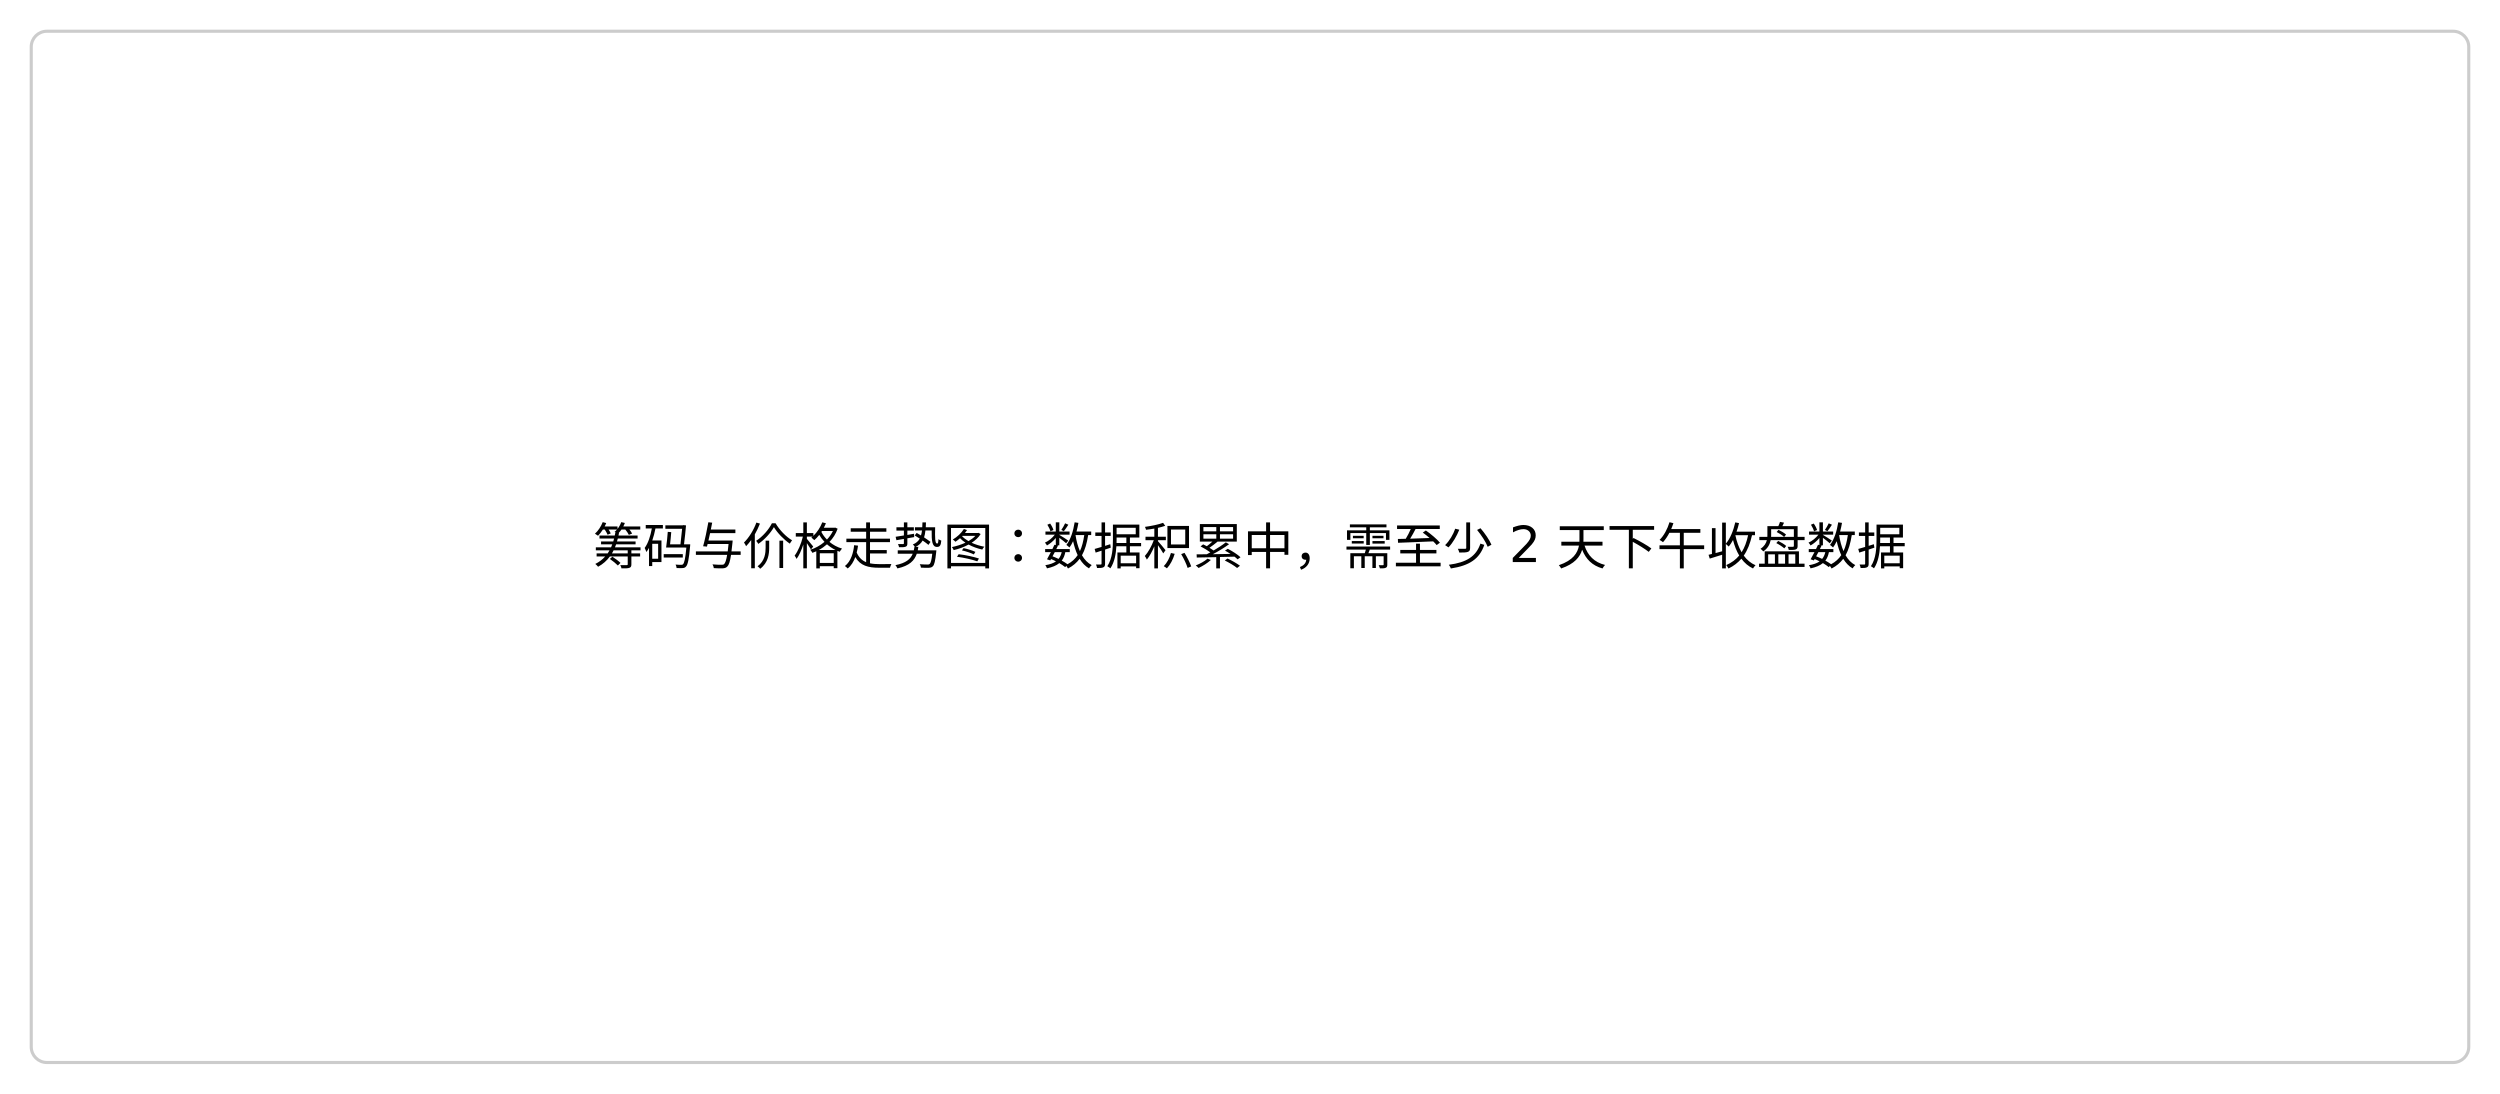
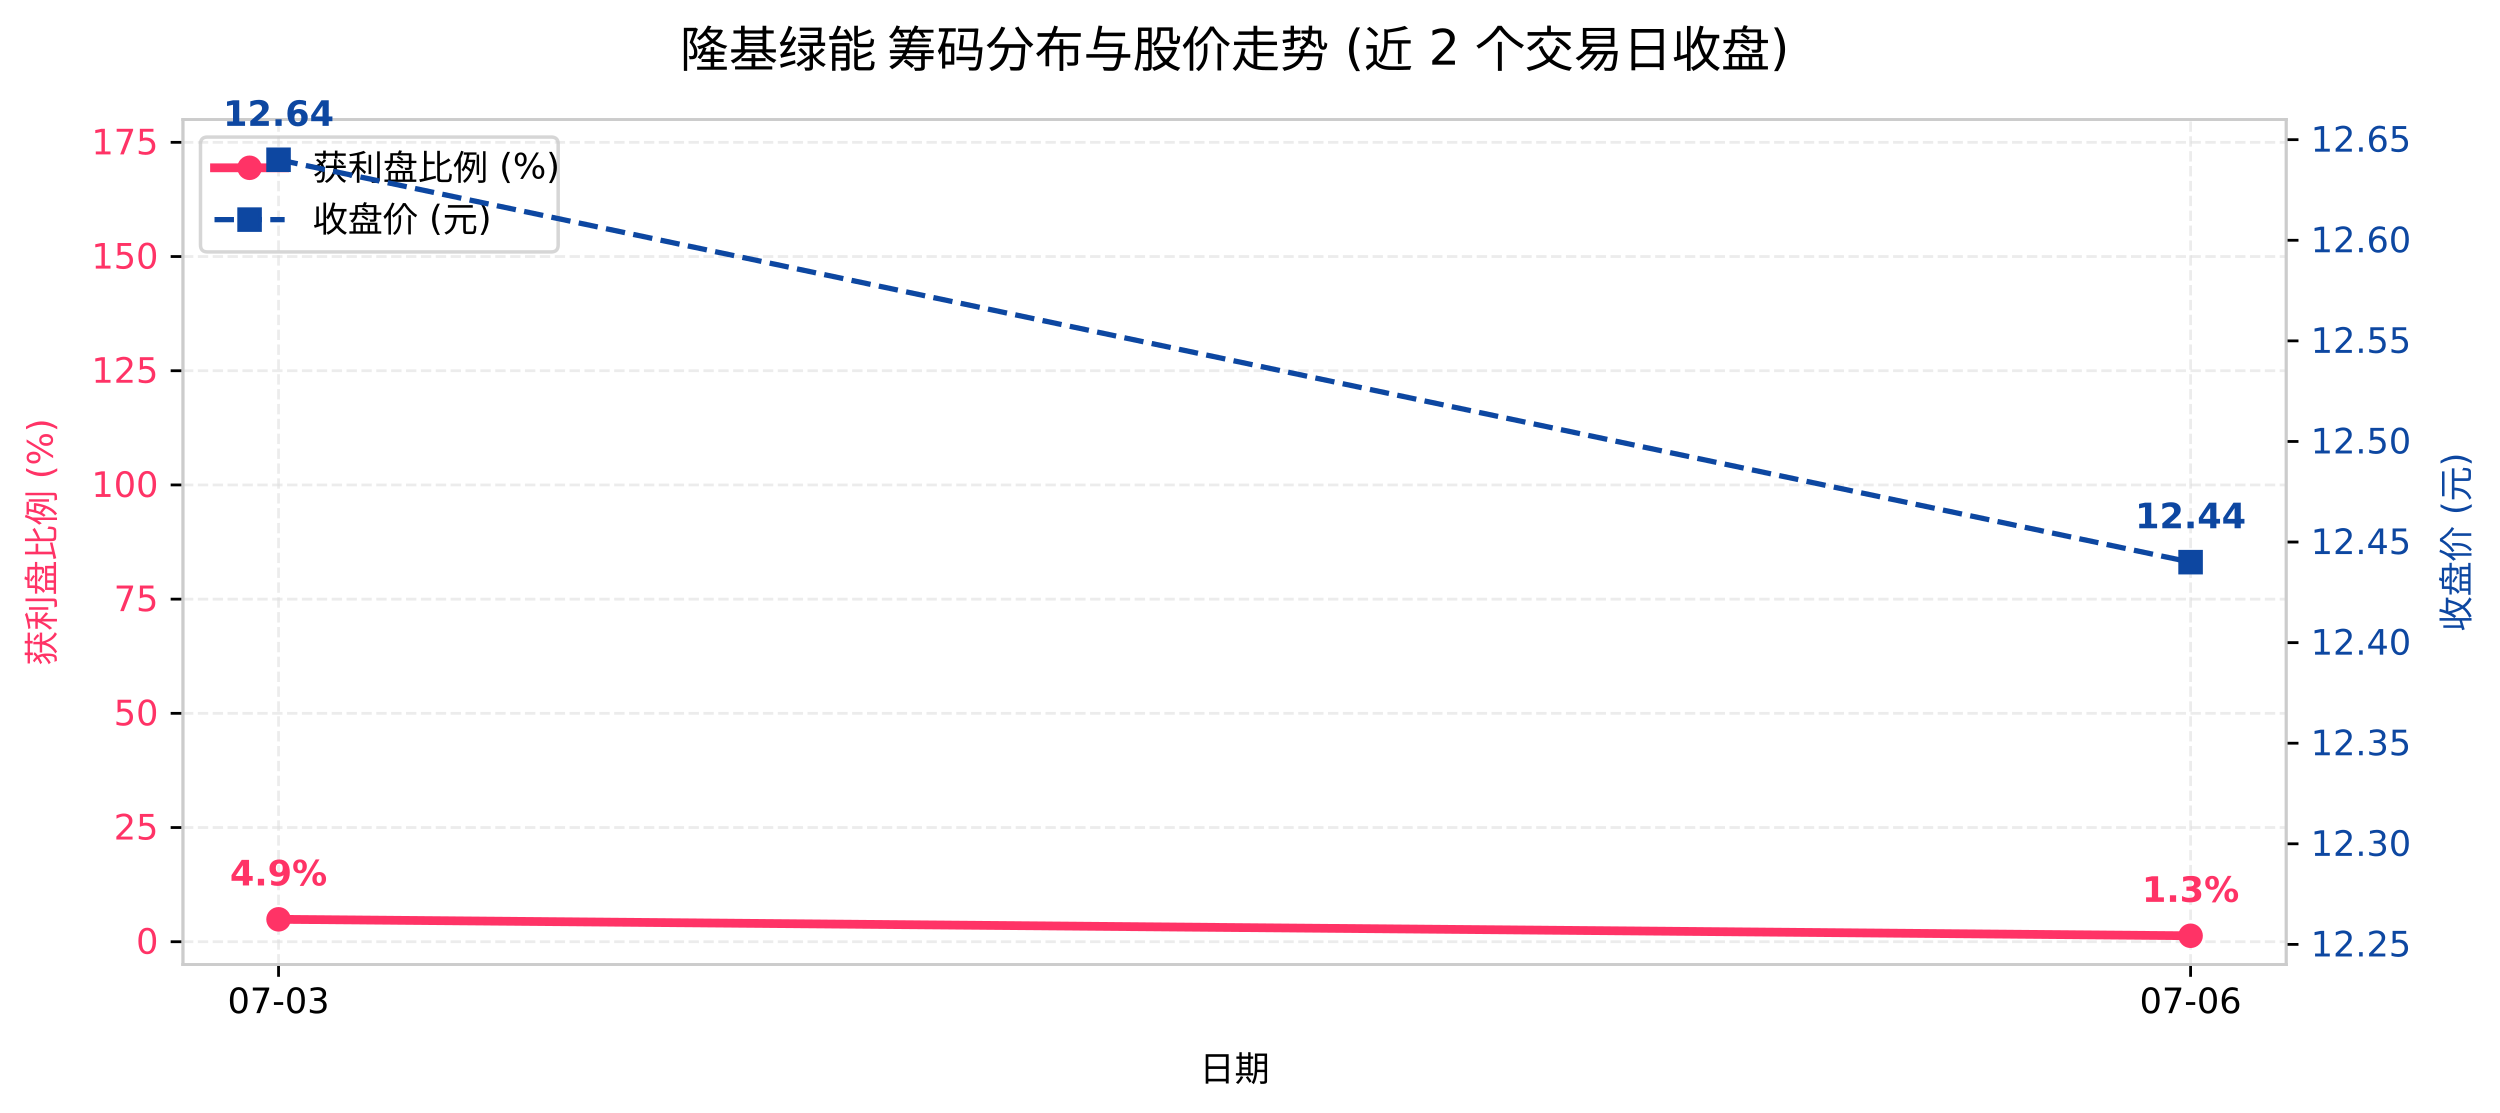
- <svg xmlns="http://www.w3.org/2000/svg" width="800" height="350" viewBox="0 0 800 350">
-   <rect width="100%" height="100%" fill="none" />
-   <rect x="10" y="10" width="780" height="330" rx="5" fill="none" stroke="#cccccc" stroke-width="1" />
-   <text x="400" y="175" fill="#000000" font-family="DejaVu Sans, Arial, sans-serif" font-size="16" text-anchor="middle" dominant-baseline="middle">
-     筹码与价格走势图：数据积累中，需至少 2 天下午收盘数据
-   </text>
+ <svg xmlns="http://www.w3.org/2000/svg" xmlns:xlink="http://www.w3.org/1999/xlink" width="712.815pt" height="317.148pt" viewBox="0 0 712.815 317.148" version="1.1">
+   <defs>
+     <style type="text/css">*{stroke-linejoin: round; stroke-linecap: butt}</style>
+   </defs>
+   <g id="figure_1">
+     <g id="patch_1">
+       <path d="M 0 317.148  L 712.815 317.148  L 712.815 0  L 0 0  L 0 317.148  z " style="fill: none" />
+     </g>
+     <g id="axes_1">
+       <g id="patch_2">
+         <path d="M 52.163 275.017  L 651.852 275.017  L 651.852 34.08  L 52.163 34.08  L 52.163 275.017  z " style="fill: none" />
+       </g>
+       <g id="matplotlib.axis_1">
+         <g id="xtick_1">
+           <g id="line2d_1">
+             <path d="M 79.421 275.017  L 79.421 34.08  " clip-path="url(#p18800785d6)" style="fill: none; stroke-dasharray: 2.96,1.28; stroke-dashoffset: 0; stroke: #e0e0e0; stroke-opacity: 0.6; stroke-width: 0.8" />
+           </g>
+           <g id="line2d_2">
+             <defs>
+               <path id="m1ce5fc8f3d" d="M 0 0  L 0 3.5  " style="stroke: #000000; stroke-width: 0.8" />
+             </defs>
+             <g>
+               <use xlink:href="#m1ce5fc8f3d" x="79.421" y="275.017" style="stroke: #000000; stroke-width: 0.8" />
+             </g>
+           </g>
+           <g id="text_1">
+             <text style="font: 10px 'WenQuanYi Zen Hei', 'DejaVu Sans', 'Arial', sans-serif; text-anchor: middle" x="79.421" y="288.873" transform="rotate(-0 79.42114 288.8728)">07-03</text>
+           </g>
+         </g>
+         <g id="xtick_2">
+           <g id="line2d_3">
+             <path d="M 624.594 275.017  L 624.594 34.08  " clip-path="url(#p18800785d6)" style="fill: none; stroke-dasharray: 2.96,1.28; stroke-dashoffset: 0; stroke: #e0e0e0; stroke-opacity: 0.6; stroke-width: 0.8" />
+           </g>
+           <g id="line2d_4">
+             <g>
+               <use xlink:href="#m1ce5fc8f3d" x="624.594" y="275.017" style="stroke: #000000; stroke-width: 0.8" />
+             </g>
+           </g>
+           <g id="text_2">
+             <text style="font: 10px 'WenQuanYi Zen Hei', 'DejaVu Sans', 'Arial', sans-serif; text-anchor: middle" x="624.594" y="288.873" transform="rotate(-0 624.5939 288.8728)">07-06</text>
+           </g>
+         </g>
+         <g id="text_3">
+           <text style="font: 10px 'WenQuanYi Zen Hei', 'DejaVu Sans', 'Arial', sans-serif; text-anchor: middle" x="352.007" y="308.287" transform="rotate(-0 352.0075 308.2869)">日期</text>
+         </g>
+       </g>
+       <g id="matplotlib.axis_2">
+         <g id="ytick_1">
+           <g id="line2d_5">
+             <path d="M 52.163 268.505  L 651.852 268.505  " clip-path="url(#p18800785d6)" style="fill: none; stroke-dasharray: 2.96,1.28; stroke-dashoffset: 0; stroke: #e0e0e0; stroke-opacity: 0.6; stroke-width: 0.8" />
+           </g>
+           <g id="line2d_6">
+             <defs>
+               <path id="m8f1f4d78f1" d="M 0 0  L -3.5 0  " style="stroke: #000000; stroke-width: 0.8" />
+             </defs>
+             <g>
+               <use xlink:href="#m8f1f4d78f1" x="52.163" y="268.505" style="stroke: #000000; stroke-width: 0.8" />
+             </g>
+           </g>
+           <g id="text_4">
+             <text style="fill: #ff3366; font: 10px 'WenQuanYi Zen Hei', 'DejaVu Sans', 'Arial', sans-serif; text-anchor: end" x="45.163" y="271.933" transform="rotate(-0 45.1625 271.9329)">0</text>
+           </g>
+         </g>
+         <g id="ytick_2">
+           <g id="line2d_7">
+             <path d="M 52.163 235.946  L 651.852 235.946  " clip-path="url(#p18800785d6)" style="fill: none; stroke-dasharray: 2.96,1.28; stroke-dashoffset: 0; stroke: #e0e0e0; stroke-opacity: 0.6; stroke-width: 0.8" />
+           </g>
+           <g id="line2d_8">
+             <g>
+               <use xlink:href="#m8f1f4d78f1" x="52.163" y="235.946" style="stroke: #000000; stroke-width: 0.8" />
+             </g>
+           </g>
+           <g id="text_5">
+             <text style="fill: #ff3366; font: 10px 'WenQuanYi Zen Hei', 'DejaVu Sans', 'Arial', sans-serif; text-anchor: end" x="45.163" y="239.374" transform="rotate(-0 45.1625 239.3739)">25</text>
+           </g>
+         </g>
+         <g id="ytick_3">
+           <g id="line2d_9">
+             <path d="M 52.163 203.387  L 651.852 203.387  " clip-path="url(#p18800785d6)" style="fill: none; stroke-dasharray: 2.96,1.28; stroke-dashoffset: 0; stroke: #e0e0e0; stroke-opacity: 0.6; stroke-width: 0.8" />
+           </g>
+           <g id="line2d_10">
+             <g>
+               <use xlink:href="#m8f1f4d78f1" x="52.163" y="203.387" style="stroke: #000000; stroke-width: 0.8" />
+             </g>
+           </g>
+           <g id="text_6">
+             <text style="fill: #ff3366; font: 10px 'WenQuanYi Zen Hei', 'DejaVu Sans', 'Arial', sans-serif; text-anchor: end" x="45.163" y="206.815" transform="rotate(-0 45.1625 206.815)">50</text>
+           </g>
+         </g>
+         <g id="ytick_4">
+           <g id="line2d_11">
+             <path d="M 52.163 170.828  L 651.852 170.828  " clip-path="url(#p18800785d6)" style="fill: none; stroke-dasharray: 2.96,1.28; stroke-dashoffset: 0; stroke: #e0e0e0; stroke-opacity: 0.6; stroke-width: 0.8" />
+           </g>
+           <g id="line2d_12">
+             <g>
+               <use xlink:href="#m8f1f4d78f1" x="52.163" y="170.828" style="stroke: #000000; stroke-width: 0.8" />
+             </g>
+           </g>
+           <g id="text_7">
+             <text style="fill: #ff3366; font: 10px 'WenQuanYi Zen Hei', 'DejaVu Sans', 'Arial', sans-serif; text-anchor: end" x="45.163" y="174.256" transform="rotate(-0 45.1625 174.256)">75</text>
+           </g>
+         </g>
+         <g id="ytick_5">
+           <g id="line2d_13">
+             <path d="M 52.163 138.269  L 651.852 138.269  " clip-path="url(#p18800785d6)" style="fill: none; stroke-dasharray: 2.96,1.28; stroke-dashoffset: 0; stroke: #e0e0e0; stroke-opacity: 0.6; stroke-width: 0.8" />
+           </g>
+           <g id="line2d_14">
+             <g>
+               <use xlink:href="#m8f1f4d78f1" x="52.163" y="138.269" style="stroke: #000000; stroke-width: 0.8" />
+             </g>
+           </g>
+           <g id="text_8">
+             <text style="fill: #ff3366; font: 10px 'WenQuanYi Zen Hei', 'DejaVu Sans', 'Arial', sans-serif; text-anchor: end" x="45.163" y="141.697" transform="rotate(-0 45.1625 141.6971)">100</text>
+           </g>
+         </g>
+         <g id="ytick_6">
+           <g id="line2d_15">
+             <path d="M 52.163 105.71  L 651.852 105.71  " clip-path="url(#p18800785d6)" style="fill: none; stroke-dasharray: 2.96,1.28; stroke-dashoffset: 0; stroke: #e0e0e0; stroke-opacity: 0.6; stroke-width: 0.8" />
+           </g>
+           <g id="line2d_16">
+             <g>
+               <use xlink:href="#m8f1f4d78f1" x="52.163" y="105.71" style="stroke: #000000; stroke-width: 0.8" />
+             </g>
+           </g>
+           <g id="text_9">
+             <text style="fill: #ff3366; font: 10px 'WenQuanYi Zen Hei', 'DejaVu Sans', 'Arial', sans-serif; text-anchor: end" x="45.163" y="109.138" transform="rotate(-0 45.1625 109.1381)">125</text>
+           </g>
+         </g>
+         <g id="ytick_7">
+           <g id="line2d_17">
+             <path d="M 52.163 73.151  L 651.852 73.151  " clip-path="url(#p18800785d6)" style="fill: none; stroke-dasharray: 2.96,1.28; stroke-dashoffset: 0; stroke: #e0e0e0; stroke-opacity: 0.6; stroke-width: 0.8" />
+           </g>
+           <g id="line2d_18">
+             <g>
+               <use xlink:href="#m8f1f4d78f1" x="52.163" y="73.151" style="stroke: #000000; stroke-width: 0.8" />
+             </g>
+           </g>
+           <g id="text_10">
+             <text style="fill: #ff3366; font: 10px 'WenQuanYi Zen Hei', 'DejaVu Sans', 'Arial', sans-serif; text-anchor: end" x="45.163" y="76.579" transform="rotate(-0 45.1625 76.57918)">150</text>
+           </g>
+         </g>
+         <g id="ytick_8">
+           <g id="line2d_19">
+             <path d="M 52.163 40.592  L 651.852 40.592  " clip-path="url(#p18800785d6)" style="fill: none; stroke-dasharray: 2.96,1.28; stroke-dashoffset: 0; stroke: #e0e0e0; stroke-opacity: 0.6; stroke-width: 0.8" />
+           </g>
+           <g id="line2d_20">
+             <g>
+               <use xlink:href="#m8f1f4d78f1" x="52.163" y="40.592" style="stroke: #000000; stroke-width: 0.8" />
+             </g>
+           </g>
+           <g id="text_11">
+             <text style="fill: #ff3366; font: 10px 'WenQuanYi Zen Hei', 'DejaVu Sans', 'Arial', sans-serif; text-anchor: end" x="45.163" y="44.02" transform="rotate(-0 45.1625 44.02023)">175</text>
+           </g>
+         </g>
+         <g id="text_12">
+           <text style="fill: #ff3366; font: 10px 'WenQuanYi Zen Hei', 'DejaVu Sans', 'Arial', sans-serif; text-anchor: middle" x="15.463" y="154.548" transform="rotate(-90 15.4625 154.5484)">获利盘比例 (%)</text>
+         </g>
+       </g>
+       <g id="line2d_21">
+         <path d="M 79.421 262.123  L 624.594 266.812  " clip-path="url(#p18800785d6)" style="fill: none; stroke: #ff3366; stroke-width: 2.5; stroke-linecap: square" />
+         <defs>
+           <path id="me6c0834716" d="M 0 3  C 0.796 3 1.559 2.684 2.121 2.121  C 2.684 1.559 3 0.796 3 0  C 3 -0.796 2.684 -1.559 2.121 -2.121  C 1.559 -2.684 0.796 -3 0 -3  C -0.796 -3 -1.559 -2.684 -2.121 -2.121  C -2.684 -1.559 -3 -0.796 -3 0  C -3 0.796 -2.684 1.559 -2.121 2.121  C -1.559 2.684 -0.796 3 0 3  z " style="stroke: #ff3366" />
+         </defs>
+         <g clip-path="url(#p18800785d6)">
+           <use xlink:href="#me6c0834716" x="79.421" y="262.123" style="fill: #ff3366; stroke: #ff3366" />
+           <use xlink:href="#me6c0834716" x="624.594" y="266.812" style="fill: #ff3366; stroke: #ff3366" />
+         </g>
+       </g>
+       <g id="patch_3">
+         <path d="M 52.163 275.017  L 52.163 34.08  " style="fill: none; stroke: #cccccc; stroke-width: 0.8; stroke-linejoin: miter; stroke-linecap: square" />
+       </g>
+       <g id="patch_4">
+         <path d="M 651.852 275.017  L 651.852 34.08  " style="fill: none; stroke: #cccccc; stroke-width: 0.8; stroke-linejoin: miter; stroke-linecap: square" />
+       </g>
+       <g id="patch_5">
+         <path d="M 52.163 275.017  L 651.852 275.017  " style="fill: none; stroke: #cccccc; stroke-width: 0.8; stroke-linejoin: miter; stroke-linecap: square" />
+       </g>
+       <g id="patch_6">
+         <path d="M 52.163 34.08  L 651.852 34.08  " style="fill: none; stroke: #cccccc; stroke-width: 0.8; stroke-linejoin: miter; stroke-linecap: square" />
+       </g>
+       <g id="text_13">
+         <text style="fill: #ff3366; font: 700 10px 'WenQuanYi Zen Hei', 'DejaVu Sans', 'Arial', sans-serif; text-anchor: middle" x="79.421" y="252.462" transform="rotate(-0 79.42114 252.4623)">4.9%</text>
+       </g>
+       <g id="text_14">
+         <text style="fill: #ff3366; font: 700 10px 'WenQuanYi Zen Hei', 'DejaVu Sans', 'Arial', sans-serif; text-anchor: middle" x="624.594" y="257.151" transform="rotate(-0 624.5939 257.1508)">1.3%</text>
+       </g>
+       <g id="legend_1">
+         <g id="patch_7">
+           <path d="M 59.163 71.829  L 157.15 71.829  Q 159.15 71.829 159.15 69.829  L 159.15 41.08  Q 159.15 39.08 157.15 39.08  L 59.163 39.08  Q 57.163 39.08 57.163 41.08  L 57.163 69.829  Q 57.163 71.829 59.163 71.829  L 59.163 71.829  z " style="fill: none; opacity: 0.8; stroke: #cccccc; stroke-linejoin: miter" />
+         </g>
+         <g id="line2d_22">
+           <path d="M 61.163 47.843  L 71.162 47.843  L 81.162 47.843  " style="fill: none; stroke: #ff3366; stroke-width: 2.5; stroke-linecap: square" />
+           <g>
+             <use xlink:href="#me6c0834716" x="71.162" y="47.843" style="fill: #ff3366; stroke: #ff3366" />
+           </g>
+         </g>
+         <g id="text_15">
+           <text style="font: 10px 'WenQuanYi Zen Hei', 'DejaVu Sans', 'Arial', sans-serif; text-anchor: start" x="89.162" y="51.343" transform="rotate(-0 89.1625 51.34281)">获利盘比例 (%)</text>
+         </g>
+         <g id="line2d_23">
+           <path d="M 61.163 62.619  L 71.162 62.619  L 81.162 62.619  " style="fill: none; stroke-dasharray: 5.55,2.4; stroke-dashoffset: 0; stroke: #0d47a1; stroke-width: 1.5" />
+           <defs>
+             <path id="m4cdde89294" d="M -3 3  L 3 3  L 3 -3  L -3 -3  z " style="stroke: #0d47a1; stroke-linejoin: miter" />
+           </defs>
+           <g>
+             <use xlink:href="#m4cdde89294" x="71.162" y="62.619" style="fill: #0d47a1; stroke: #0d47a1; stroke-linejoin: miter" />
+           </g>
+         </g>
+         <g id="text_16">
+           <text style="font: 10px 'WenQuanYi Zen Hei', 'DejaVu Sans', 'Arial', sans-serif; text-anchor: start" x="89.162" y="66.119" transform="rotate(-0 89.1625 66.11938)">收盘价 (元)</text>
+         </g>
+       </g>
+     </g>
+     <g id="axes_2">
+       <g id="matplotlib.axis_3">
+         <g id="ytick_9">
+           <g id="line2d_24">
+             <defs>
+               <path id="m881df64c50" d="M 0 0  L 3.5 0  " style="stroke: #000000; stroke-width: 0.8" />
+             </defs>
+             <g>
+               <use xlink:href="#m881df64c50" x="651.852" y="269.28" style="stroke: #000000; stroke-width: 0.8" />
+             </g>
+           </g>
+           <g id="text_17">
+             <text style="fill: #0d47a1; font: 10px 'WenQuanYi Zen Hei', 'DejaVu Sans', 'Arial', sans-serif; text-anchor: start" x="658.852" y="272.708" transform="rotate(-0 658.8525 272.7081)">12.25</text>
+           </g>
+         </g>
+         <g id="ytick_10">
+           <g id="line2d_25">
+             <g>
+               <use xlink:href="#m881df64c50" x="651.852" y="240.597" style="stroke: #000000; stroke-width: 0.8" />
+             </g>
+           </g>
+           <g id="text_18">
+             <text style="fill: #0d47a1; font: 10px 'WenQuanYi Zen Hei', 'DejaVu Sans', 'Arial', sans-serif; text-anchor: start" x="658.852" y="244.025" transform="rotate(-0 658.8525 244.0252)">12.30</text>
+           </g>
+         </g>
+         <g id="ytick_11">
+           <g id="line2d_26">
+             <g>
+               <use xlink:href="#m881df64c50" x="651.852" y="211.914" style="stroke: #000000; stroke-width: 0.8" />
+             </g>
+           </g>
+           <g id="text_19">
+             <text style="fill: #0d47a1; font: 10px 'WenQuanYi Zen Hei', 'DejaVu Sans', 'Arial', sans-serif; text-anchor: start" x="658.852" y="215.342" transform="rotate(-0 658.8525 215.3423)">12.35</text>
+           </g>
+         </g>
+         <g id="ytick_12">
+           <g id="line2d_27">
+             <g>
+               <use xlink:href="#m881df64c50" x="651.852" y="183.231" style="stroke: #000000; stroke-width: 0.8" />
+             </g>
+           </g>
+           <g id="text_20">
+             <text style="fill: #0d47a1; font: 10px 'WenQuanYi Zen Hei', 'DejaVu Sans', 'Arial', sans-serif; text-anchor: start" x="658.852" y="186.659" transform="rotate(-0 658.8525 186.6594)">12.40</text>
+           </g>
+         </g>
+         <g id="ytick_13">
+           <g id="line2d_28">
+             <g>
+               <use xlink:href="#m881df64c50" x="651.852" y="154.548" style="stroke: #000000; stroke-width: 0.8" />
+             </g>
+           </g>
+           <g id="text_21">
+             <text style="fill: #0d47a1; font: 10px 'WenQuanYi Zen Hei', 'DejaVu Sans', 'Arial', sans-serif; text-anchor: start" x="658.852" y="157.977" transform="rotate(-0 658.8525 157.9766)">12.45</text>
+           </g>
+         </g>
+         <g id="ytick_14">
+           <g id="line2d_29">
+             <g>
+               <use xlink:href="#m881df64c50" x="651.852" y="125.866" style="stroke: #000000; stroke-width: 0.8" />
+             </g>
+           </g>
+           <g id="text_22">
+             <text style="fill: #0d47a1; font: 10px 'WenQuanYi Zen Hei', 'DejaVu Sans', 'Arial', sans-serif; text-anchor: start" x="658.852" y="129.294" transform="rotate(-0 658.8525 129.2937)">12.50</text>
+           </g>
+         </g>
+         <g id="ytick_15">
+           <g id="line2d_30">
+             <g>
+               <use xlink:href="#m881df64c50" x="651.852" y="97.183" style="stroke: #000000; stroke-width: 0.8" />
+             </g>
+           </g>
+           <g id="text_23">
+             <text style="fill: #0d47a1; font: 10px 'WenQuanYi Zen Hei', 'DejaVu Sans', 'Arial', sans-serif; text-anchor: start" x="658.852" y="100.611" transform="rotate(-0 658.8525 100.6108)">12.55</text>
+           </g>
+         </g>
+         <g id="ytick_16">
+           <g id="line2d_31">
+             <g>
+               <use xlink:href="#m881df64c50" x="651.852" y="68.5" style="stroke: #000000; stroke-width: 0.8" />
+             </g>
+           </g>
+           <g id="text_24">
+             <text style="fill: #0d47a1; font: 10px 'WenQuanYi Zen Hei', 'DejaVu Sans', 'Arial', sans-serif; text-anchor: start" x="658.852" y="71.928" transform="rotate(-0 658.8525 71.9279)">12.60</text>
+           </g>
+         </g>
+         <g id="ytick_17">
+           <g id="line2d_32">
+             <g>
+               <use xlink:href="#m881df64c50" x="651.852" y="39.817" style="stroke: #000000; stroke-width: 0.8" />
+             </g>
+           </g>
+           <g id="text_25">
+             <text style="fill: #0d47a1; font: 10px 'WenQuanYi Zen Hei', 'DejaVu Sans', 'Arial', sans-serif; text-anchor: start" x="658.852" y="43.245" transform="rotate(-0 658.8525 43.24502)">12.65</text>
+           </g>
+         </g>
+         <g id="text_26">
+           <text style="fill: #0d47a1; font: 10px 'WenQuanYi Zen Hei', 'DejaVu Sans', 'Arial', sans-serif; text-anchor: middle" x="703.906" y="154.548" transform="rotate(-90 703.9056 154.5484)">收盘价 (元)</text>
+         </g>
+       </g>
+       <g id="line2d_33">
+         <path d="M 79.421 45.553  L 624.594 160.285  " clip-path="url(#p18800785d6)" style="fill: none; stroke-dasharray: 5.55,2.4; stroke-dashoffset: 0; stroke: #0d47a1; stroke-width: 1.5" />
+         <g clip-path="url(#p18800785d6)">
+           <use xlink:href="#m4cdde89294" x="79.421" y="45.553" style="fill: #0d47a1; stroke: #0d47a1; stroke-linejoin: miter" />
+           <use xlink:href="#m4cdde89294" x="624.594" y="160.285" style="fill: #0d47a1; stroke: #0d47a1; stroke-linejoin: miter" />
+         </g>
+       </g>
+       <g id="patch_8">
+         <path d="M 52.163 275.017  L 52.163 34.08  " style="fill: none; stroke: #cccccc; stroke-width: 0.8; stroke-linejoin: miter; stroke-linecap: square" />
+       </g>
+       <g id="patch_9">
+         <path d="M 651.852 275.017  L 651.852 34.08  " style="fill: none; stroke: #cccccc; stroke-width: 0.8; stroke-linejoin: miter; stroke-linecap: square" />
+       </g>
+       <g id="patch_10">
+         <path d="M 52.163 275.017  L 651.852 275.017  " style="fill: none; stroke: #cccccc; stroke-width: 0.8; stroke-linejoin: miter; stroke-linecap: square" />
+       </g>
+       <g id="patch_11">
+         <path d="M 52.163 34.08  L 651.852 34.08  " style="fill: none; stroke: #cccccc; stroke-width: 0.8; stroke-linejoin: miter; stroke-linecap: square" />
+       </g>
+       <g id="text_27">
+         <text style="fill: #0d47a1; font: 700 10px 'WenQuanYi Zen Hei', 'DejaVu Sans', 'Arial', sans-serif; text-anchor: middle" x="79.421" y="35.893" transform="rotate(-0 79.42114 35.89253)">12.64</text>
+       </g>
+       <g id="text_28">
+         <text style="fill: #0d47a1; font: 700 10px 'WenQuanYi Zen Hei', 'DejaVu Sans', 'Arial', sans-serif; text-anchor: middle" x="624.594" y="150.624" transform="rotate(-0 624.5939 150.6241)">12.44</text>
+       </g>
+       <g id="text_29">
+         <text style="font: 14px 'WenQuanYi Zen Hei', 'DejaVu Sans', 'Arial', sans-serif; text-anchor: middle" x="352.007" y="19.08" transform="rotate(-0 352.0075 19.08031)">隆基绿能 筹码分布与股价走势 (近 2 个交易日收盘)</text>
+       </g>
+     </g>
+   </g>
+   <defs>
+     <clipPath id="p18800785d6">
+       <rect x="52.163" y="34.08" width="599.69" height="240.936" />
+     </clipPath>
+   </defs>
</svg>
